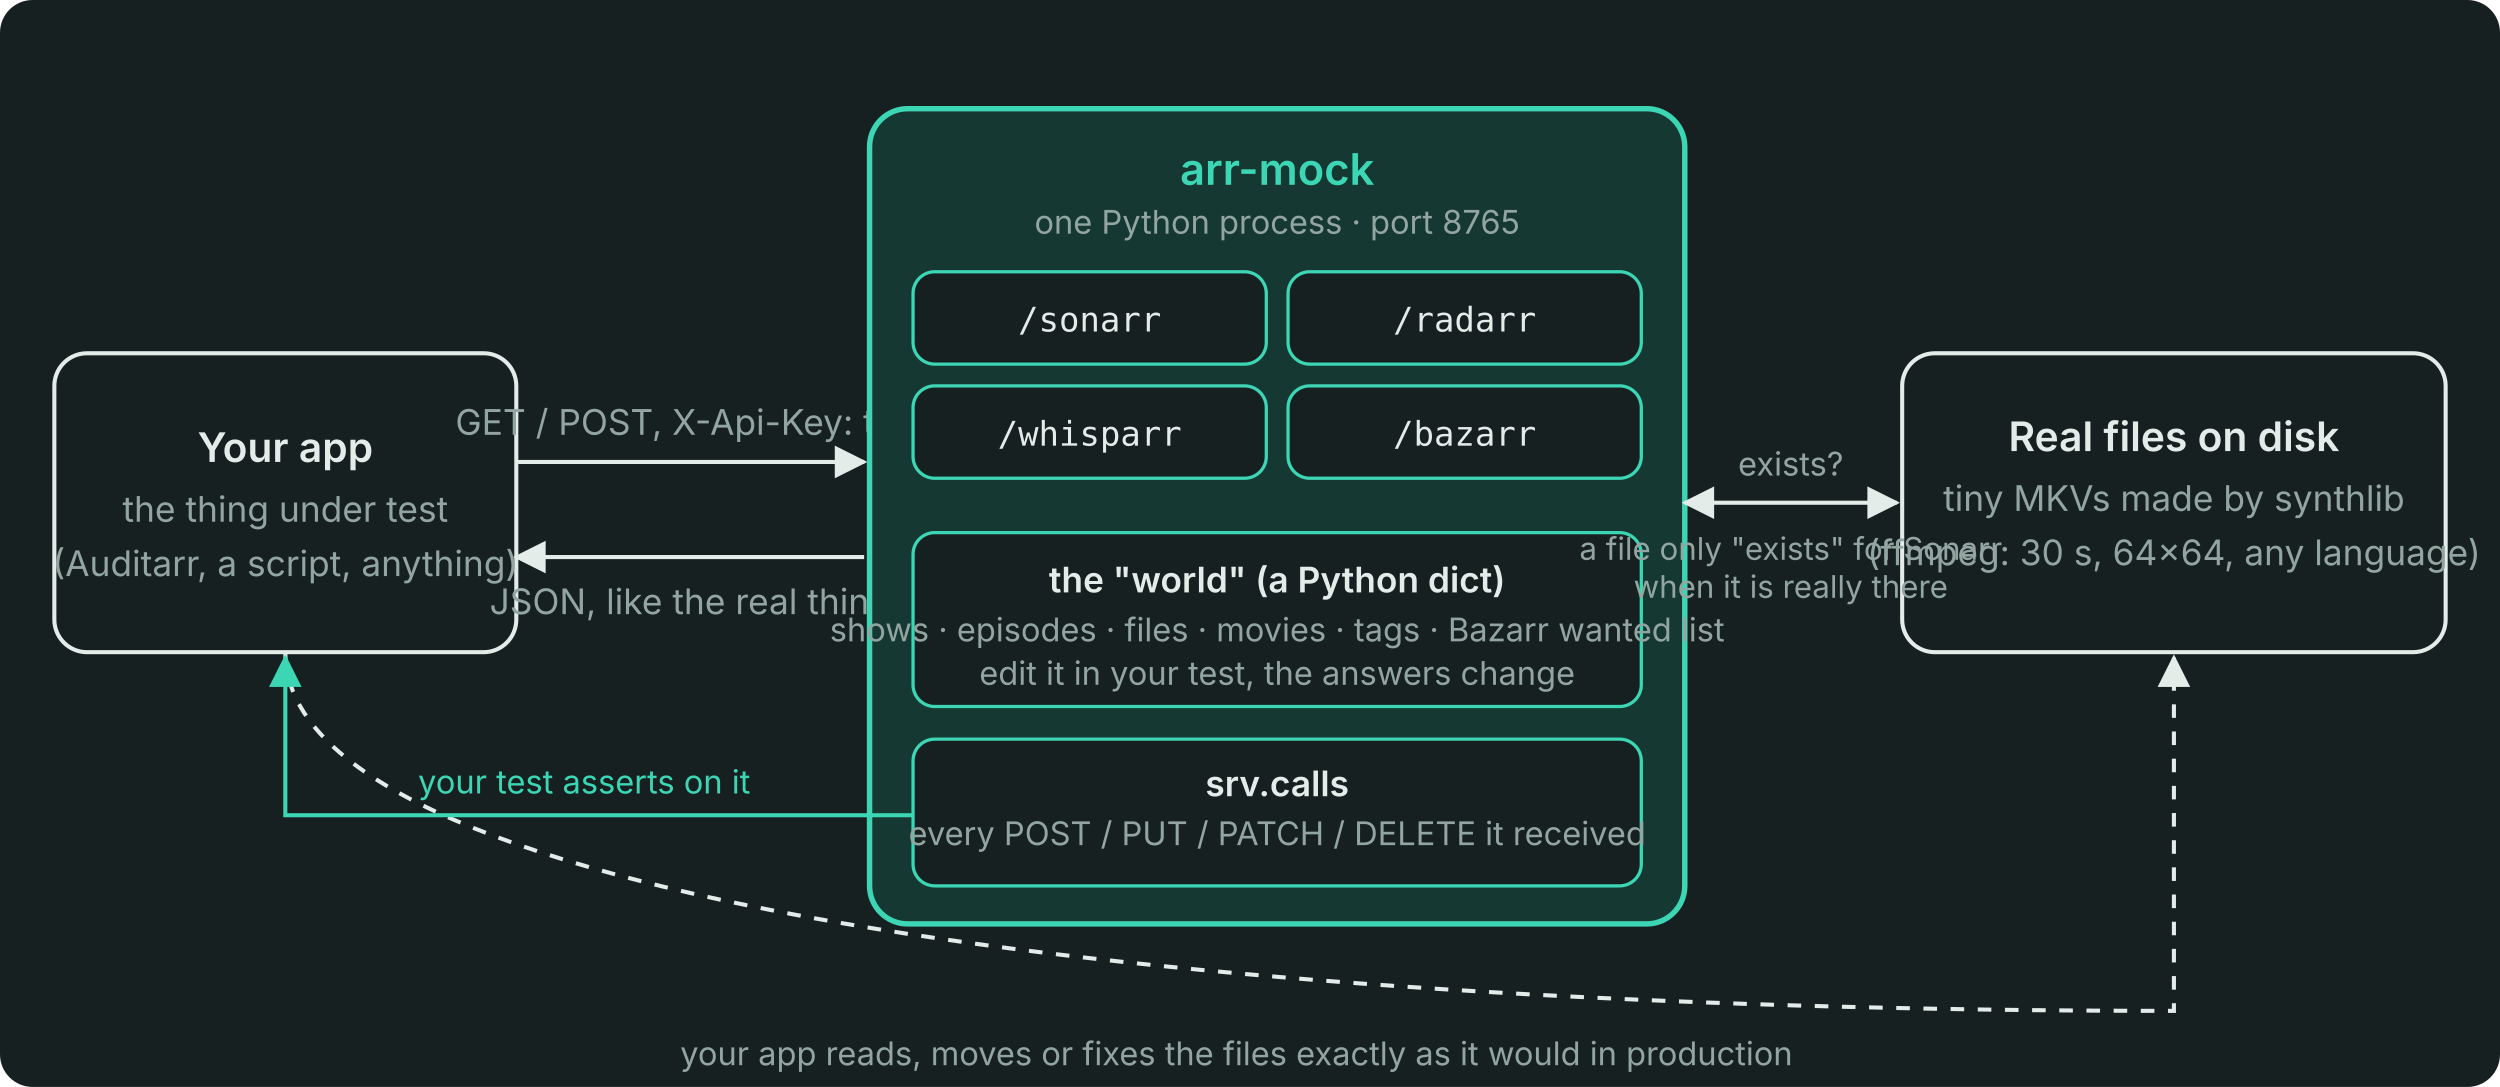
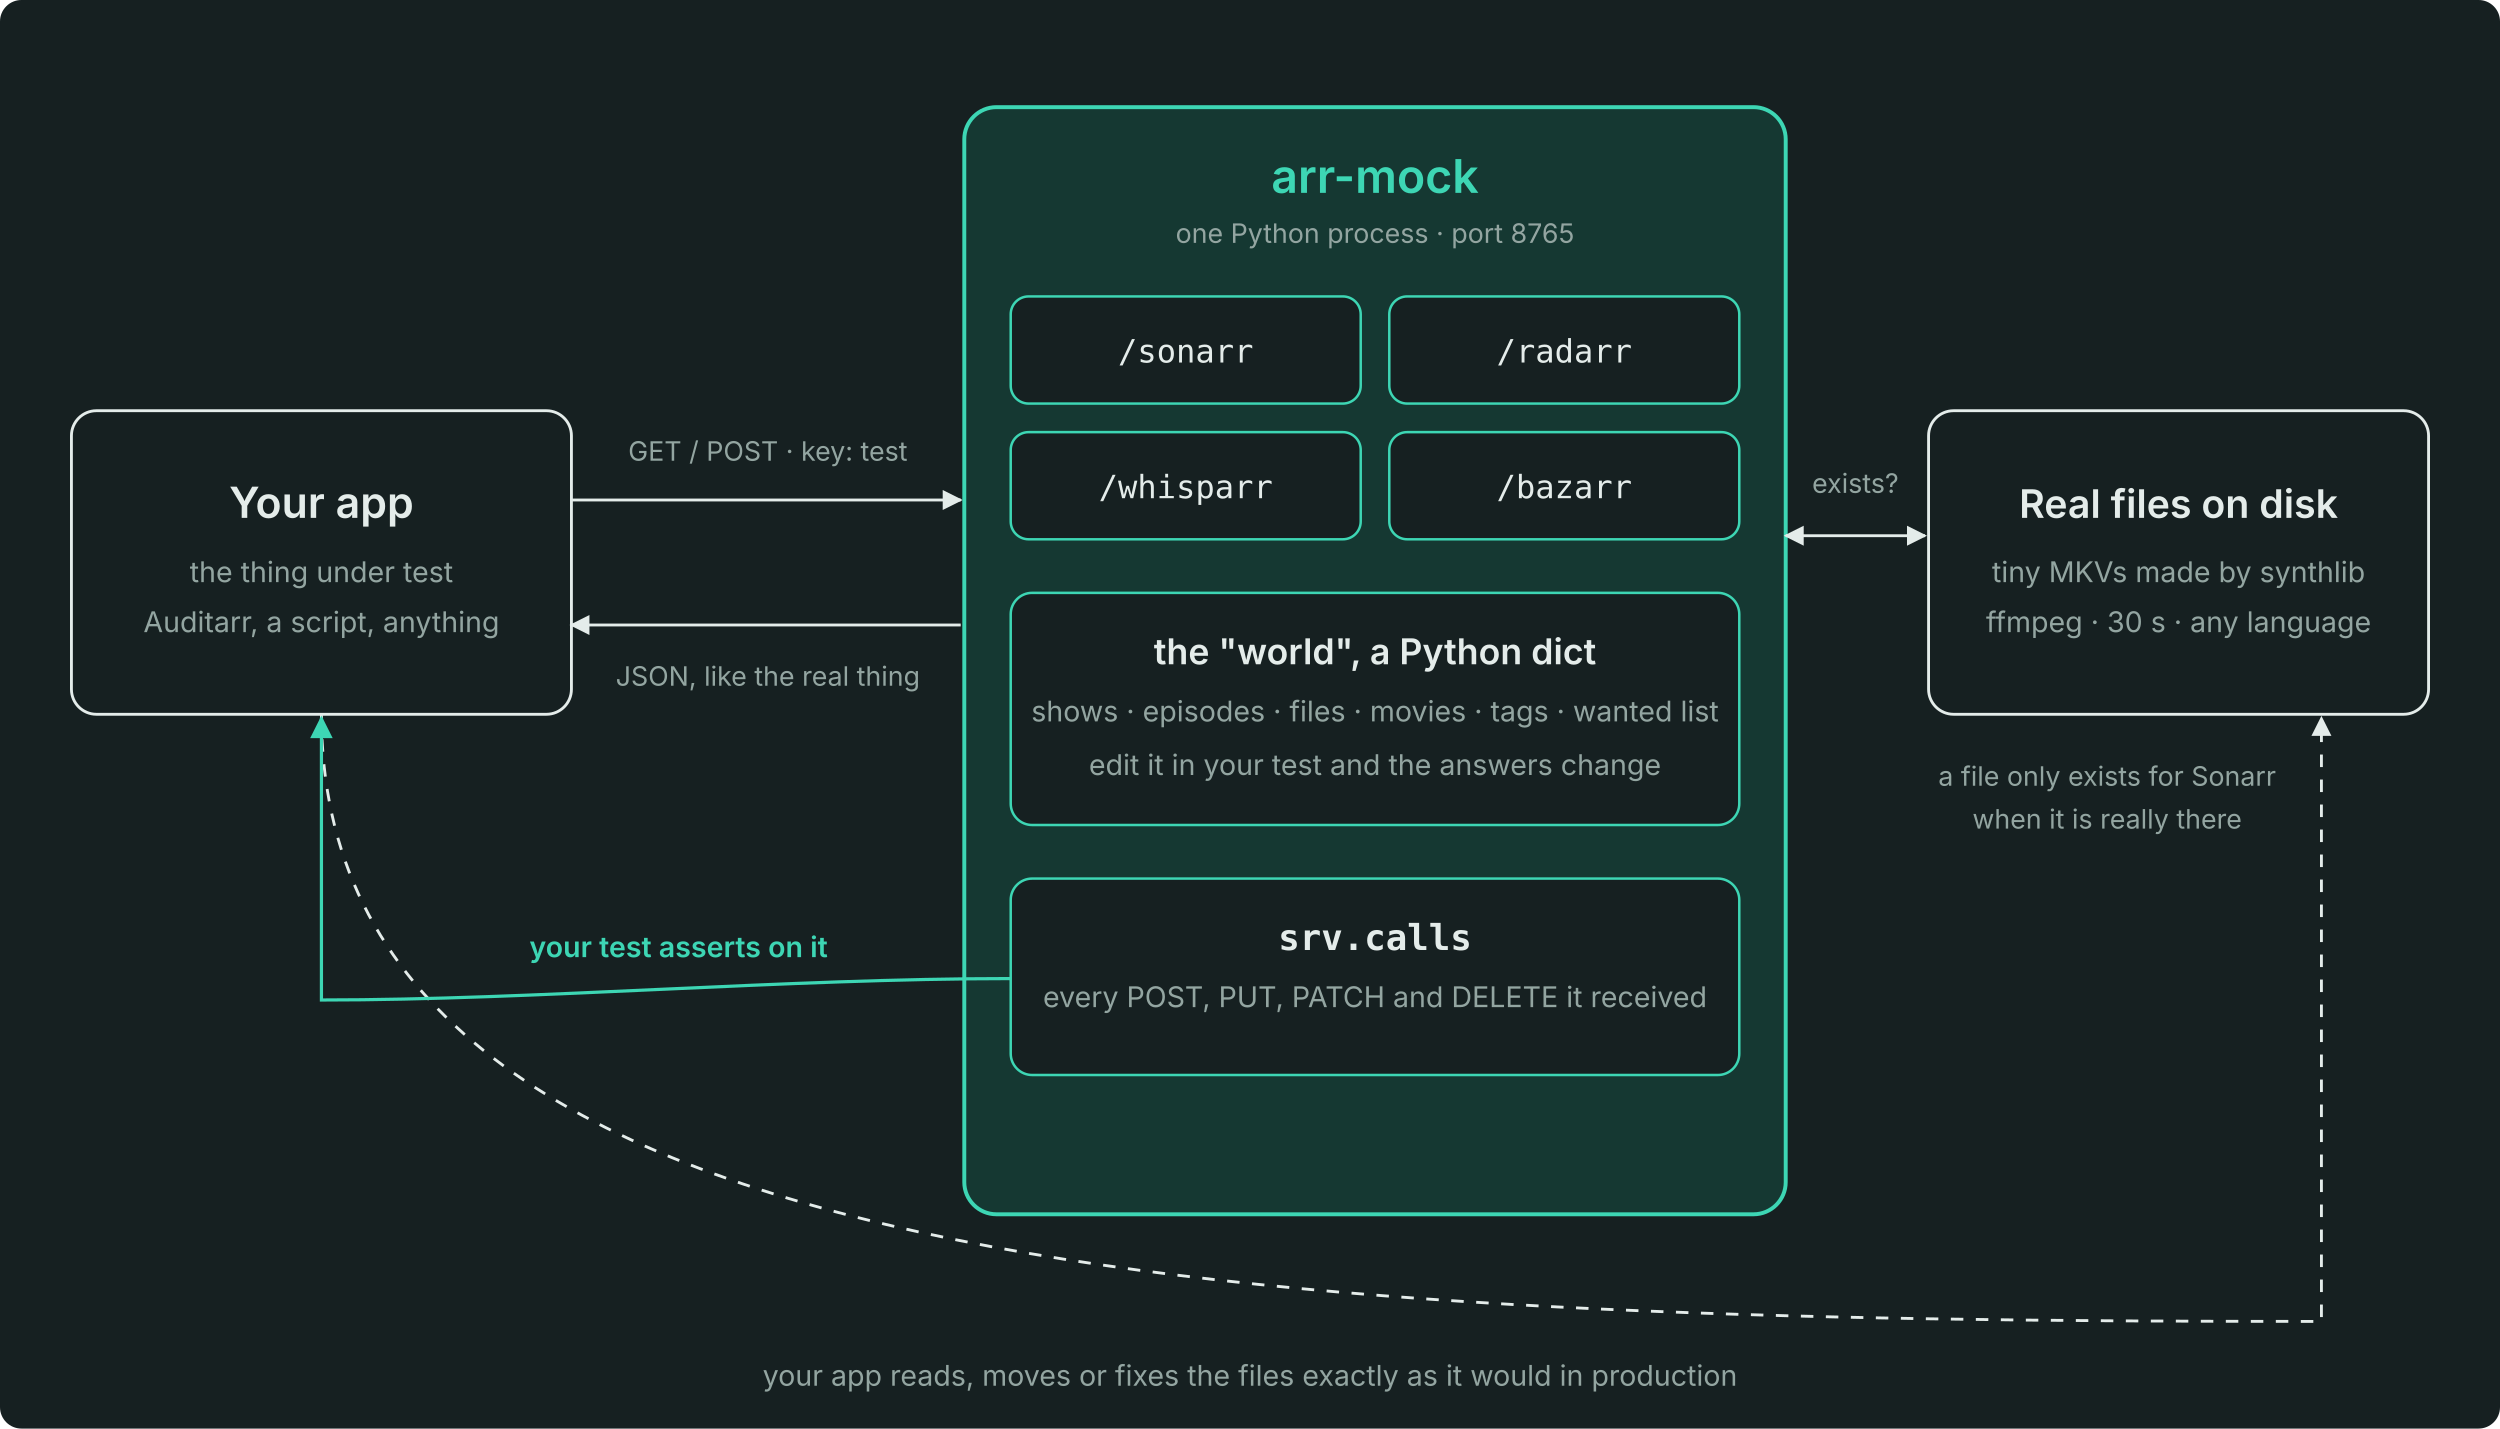
- <svg xmlns="http://www.w3.org/2000/svg" style="font-family:Inter,Segoe UI,Roboto,Helvetica,Arial,sans-serif;background:#162021" viewBox="0 0 920 400" role="img" aria-label="Your app talks HTTP to arr-mock, one process that answers as four services from an in-memory world and real files on disk; every write it receives is recorded for your test to read.">
+ <svg xmlns="http://www.w3.org/2000/svg" style="font-family:Inter,Segoe UI,Roboto,Helvetica,Arial,sans-serif;background:#162021" viewBox="0 0 1400 800" role="img" aria-label="Your app talks HTTP to arr-mock, one process that answers as four services from an in-memory world and real files on disk; every write it receives is recorded for your test to read.">
  <rect width="100%" height="100%" rx="12" fill="#162021" />
  <defs>
-     <marker id="arr" viewBox="0 0 10 10" refX="9" refY="5" markerWidth="8" markerHeight="8" orient="auto-start-reverse">
+     <marker id="arr" viewBox="0 0 10 10" refX="9" refY="5" markerWidth="7" markerHeight="7" orient="auto-start-reverse">
      <path d="M0 0L10 5L0 10z" fill="#e4ecea" />
    </marker>
-     <marker id="arrA" viewBox="0 0 10 10" refX="9" refY="5" markerWidth="8" markerHeight="8" orient="auto-start-reverse">
+     <marker id="arrA" viewBox="0 0 10 10" refX="9" refY="5" markerWidth="7" markerHeight="7" orient="auto-start-reverse">
      <path d="M0 0L10 5L0 10z" fill="#3dd6b4" />
    </marker>
  </defs>
-   <g font-size="13" fill="#e4ecea" stroke="#e4ecea">
-     <rect x="20" y="130" width="170" height="110" rx="12" fill="#162021" stroke-width="1.5" />
-     <text x="105" y="170" text-anchor="middle" font-size="15" font-weight="600" stroke="none">Your app</text>
-     <text x="105" y="192" text-anchor="middle" fill="#93a5a1" stroke="none">the thing under test</text>
-     <text x="105" y="212" text-anchor="middle" fill="#93a5a1" stroke="none">(Auditarr, a script, anything)</text>
-     <line x1="190" y1="170" x2="318" y2="170" stroke-width="1.5" marker-end="url(#arr)" />
-     <text x="254" y="160" text-anchor="middle" fill="#93a5a1" stroke="none">GET / POST, X-Api-Key: test</text>
-     <line x1="318" y1="205" x2="190" y2="205" stroke-width="1.5" marker-end="url(#arr)" />
-     <text x="254" y="226" text-anchor="middle" fill="#93a5a1" stroke="none">JSON, like the real thing</text>
-     <rect x="320" y="40" width="300" height="300" rx="14" fill="#153832" stroke="#3dd6b4" stroke-width="2" />
-     <text x="470" y="68" text-anchor="middle" font-size="16" font-weight="600" fill="#3dd6b4" stroke="none">arr-mock</text>
-     <text x="470" y="86" text-anchor="middle" fill="#93a5a1" stroke="none" font-size="12">one Python process · port 8765</text>
-     <g stroke="#3dd6b4" stroke-width="1.2" fill="#162021">
-       <rect x="336" y="100" width="130" height="34" rx="8" />
-       <rect x="474" y="100" width="130" height="34" rx="8" />
-       <rect x="336" y="142" width="130" height="34" rx="8" />
-       <rect x="474" y="142" width="130" height="34" rx="8" />
+   <g font-size="16" fill="#e4ecea" stroke="#e4ecea">
+     <rect x="40" y="230" width="280" height="170" rx="14" fill="#162021" stroke-width="1.6" />
+     <text x="180" y="290" text-anchor="middle" font-size="24" font-weight="600" stroke="none">Your app</text>
+     <text x="180" y="326" text-anchor="middle" fill="#93a5a1" stroke="none">the thing under test</text>
+     <text x="180" y="354" text-anchor="middle" fill="#93a5a1" stroke="none">Auditarr, a script, anything</text>
+     <line x1="320" y1="280" x2="538" y2="280" stroke-width="1.6" marker-end="url(#arr)" />
+     <text x="430" y="258" text-anchor="middle" fill="#93a5a1" stroke="none" font-size="15">GET / POST · key: test</text>
+     <line x1="538" y1="350" x2="320" y2="350" stroke-width="1.6" marker-end="url(#arr)" />
+     <text x="430" y="384" text-anchor="middle" fill="#93a5a1" stroke="none" font-size="15">JSON, like the real thing</text>
+     <rect x="540" y="60" width="460" height="620" rx="18" fill="#153832" stroke="#3dd6b4" stroke-width="2.2" />
+     <text x="770" y="108" text-anchor="middle" font-size="26" font-weight="600" fill="#3dd6b4" stroke="none">arr-mock</text>
+     <text x="770" y="136" text-anchor="middle" fill="#93a5a1" stroke="none" font-size="15">one Python process · port 8765</text>
+     <g stroke="#3dd6b4" stroke-width="1.4" fill="#162021">
+       <rect x="566" y="166" width="196" height="60" rx="10" />
+       <rect x="778" y="166" width="196" height="60" rx="10" />
+       <rect x="566" y="242" width="196" height="60" rx="10" />
+       <rect x="778" y="242" width="196" height="60" rx="10" />
    </g>
-     <g font-family="JetBrains Mono,ui-monospace,Menlo,monospace" font-size="12.5" stroke="none" text-anchor="middle">
-       <text x="401" y="122">/sonarr</text>
-       <text x="539" y="122">/radarr</text>
-       <text x="401" y="164">/whisparr</text>
-       <text x="539" y="164">/bazarr</text>
+     <g font-family="JetBrains Mono,ui-monospace,Menlo,monospace" font-size="18" stroke="none" text-anchor="middle">
+       <text x="664" y="203">/sonarr</text>
+       <text x="876" y="203">/radarr</text>
+       <text x="664" y="279">/whisparr</text>
+       <text x="876" y="279">/bazarr</text>
    </g>
-     <rect x="336" y="196" width="268" height="64" rx="8" fill="#162021" stroke="#3dd6b4" stroke-width="1.2" />
-     <text x="470" y="218" text-anchor="middle" font-weight="600" stroke="none">the "world" (a Python dict)</text>
-     <text x="470" y="236" text-anchor="middle" fill="#93a5a1" stroke="none" font-size="12">shows · episodes · files · movies · tags · Bazarr wanted list</text>
-     <text x="470" y="252" text-anchor="middle" fill="#93a5a1" stroke="none" font-size="12">edit it in your test, the answers change</text>
-     <rect x="336" y="272" width="268" height="54" rx="8" fill="#162021" stroke="#3dd6b4" stroke-width="1.2" />
-     <text x="470" y="293" text-anchor="middle" font-weight="600" stroke="none">srv.calls</text>
-     <text x="470" y="311" text-anchor="middle" fill="#93a5a1" stroke="none" font-size="12">every POST / PUT / PATCH / DELETE it received</text>
-     <rect x="700" y="130" width="200" height="110" rx="12" fill="#162021" stroke-width="1.5" />
-     <text x="800" y="166" text-anchor="middle" font-size="15" font-weight="600" stroke="none">Real files on disk</text>
-     <text x="800" y="188" text-anchor="middle" fill="#93a5a1" stroke="none">tiny MKVs made by synthlib</text>
-     <text x="800" y="208" text-anchor="middle" fill="#93a5a1" stroke="none">(ffmpeg: 30 s, 64×64, any language)</text>
-     <line x1="620" y1="185" x2="698" y2="185" stroke-width="1.5" marker-end="url(#arr)" marker-start="url(#arr)" />
-     <text x="659" y="175" text-anchor="middle" fill="#93a5a1" stroke="none" font-size="12">exists?</text>
-     <text x="659" y="206" text-anchor="middle" fill="#93a5a1" stroke="none" font-size="11.5">a file only "exists" for Sonarr</text>
-     <text x="659" y="220" text-anchor="middle" fill="#93a5a1" stroke="none" font-size="11.5">when it is really there</text>
-     <path d="M105 240 C105 330, 420 372, 800 372 L800 242" fill="none" stroke-width="1.5" stroke-dasharray="5 5" marker-end="url(#arr)" />
-     <text x="455" y="392" text-anchor="middle" fill="#93a5a1" stroke="none" font-size="12">your app reads, moves or fixes the files exactly as it would in production</text>
-     <path d="M336 300 C250 300, 200 300, 105 300 L105 242" fill="none" stroke="#3dd6b4" stroke-width="1.5" marker-end="url(#arrA)" />
-     <text x="215" y="292" text-anchor="middle" fill="#3dd6b4" stroke="none" font-size="12">your test asserts on it</text>
+     <rect x="566" y="332" width="408" height="130" rx="12" fill="#162021" stroke="#3dd6b4" stroke-width="1.4" />
+     <text x="770" y="372" text-anchor="middle" font-size="20" font-weight="600" stroke="none">the "world", a Python dict</text>
+     <text x="770" y="404" text-anchor="middle" fill="#93a5a1" stroke="none">shows · episodes · files · movies · tags · wanted list</text>
+     <text x="770" y="434" text-anchor="middle" fill="#93a5a1" stroke="none">edit it in your test and the answers change</text>
+     <rect x="566" y="492" width="408" height="110" rx="12" fill="#162021" stroke="#3dd6b4" stroke-width="1.4" />
+     <text x="770" y="532" text-anchor="middle" font-size="20" font-weight="600" stroke="none" font-family="JetBrains Mono,ui-monospace,Menlo,monospace">srv.calls</text>
+     <text x="770" y="564" text-anchor="middle" fill="#93a5a1" stroke="none">every POST, PUT, PATCH and DELETE it received</text>
+     <rect x="1080" y="230" width="280" height="170" rx="14" fill="#162021" stroke-width="1.6" />
+     <text x="1220" y="290" text-anchor="middle" font-size="22" font-weight="600" stroke="none">Real files on disk</text>
+     <text x="1220" y="326" text-anchor="middle" fill="#93a5a1" stroke="none">tiny MKVs made by synthlib</text>
+     <text x="1220" y="354" text-anchor="middle" fill="#93a5a1" stroke="none">ffmpeg · 30 s · any language</text>
+     <line x1="1000" y1="300" x2="1078" y2="300" stroke-width="1.6" marker-end="url(#arr)" marker-start="url(#arr)" />
+     <text x="1039" y="276" text-anchor="middle" fill="#93a5a1" stroke="none" font-size="15">exists?</text>
+     <text x="1180" y="440" text-anchor="middle" fill="#93a5a1" stroke="none" font-size="15">a file only exists for Sonarr</text>
+     <text x="1180" y="464" text-anchor="middle" fill="#93a5a1" stroke="none" font-size="15">when it is really there</text>
+     <path d="M180 400 C180 720, 700 740, 1300 740 L1300 402" fill="none" stroke-width="1.6" stroke-dasharray="7 7" marker-end="url(#arr)" />
+     <text x="700" y="776" text-anchor="middle" fill="#93a5a1" stroke="none" font-size="16">your app reads, moves or fixes the files exactly as it would in production</text>
+     <path d="M566 548 C440 548, 300 560, 180 560 L180 402" fill="none" stroke="#3dd6b4" stroke-width="1.8" marker-end="url(#arrA)" />
+     <text x="380" y="536" text-anchor="middle" fill="#3dd6b4" stroke="none" font-size="16" font-weight="600">your test asserts on it</text>
  </g>
</svg>
